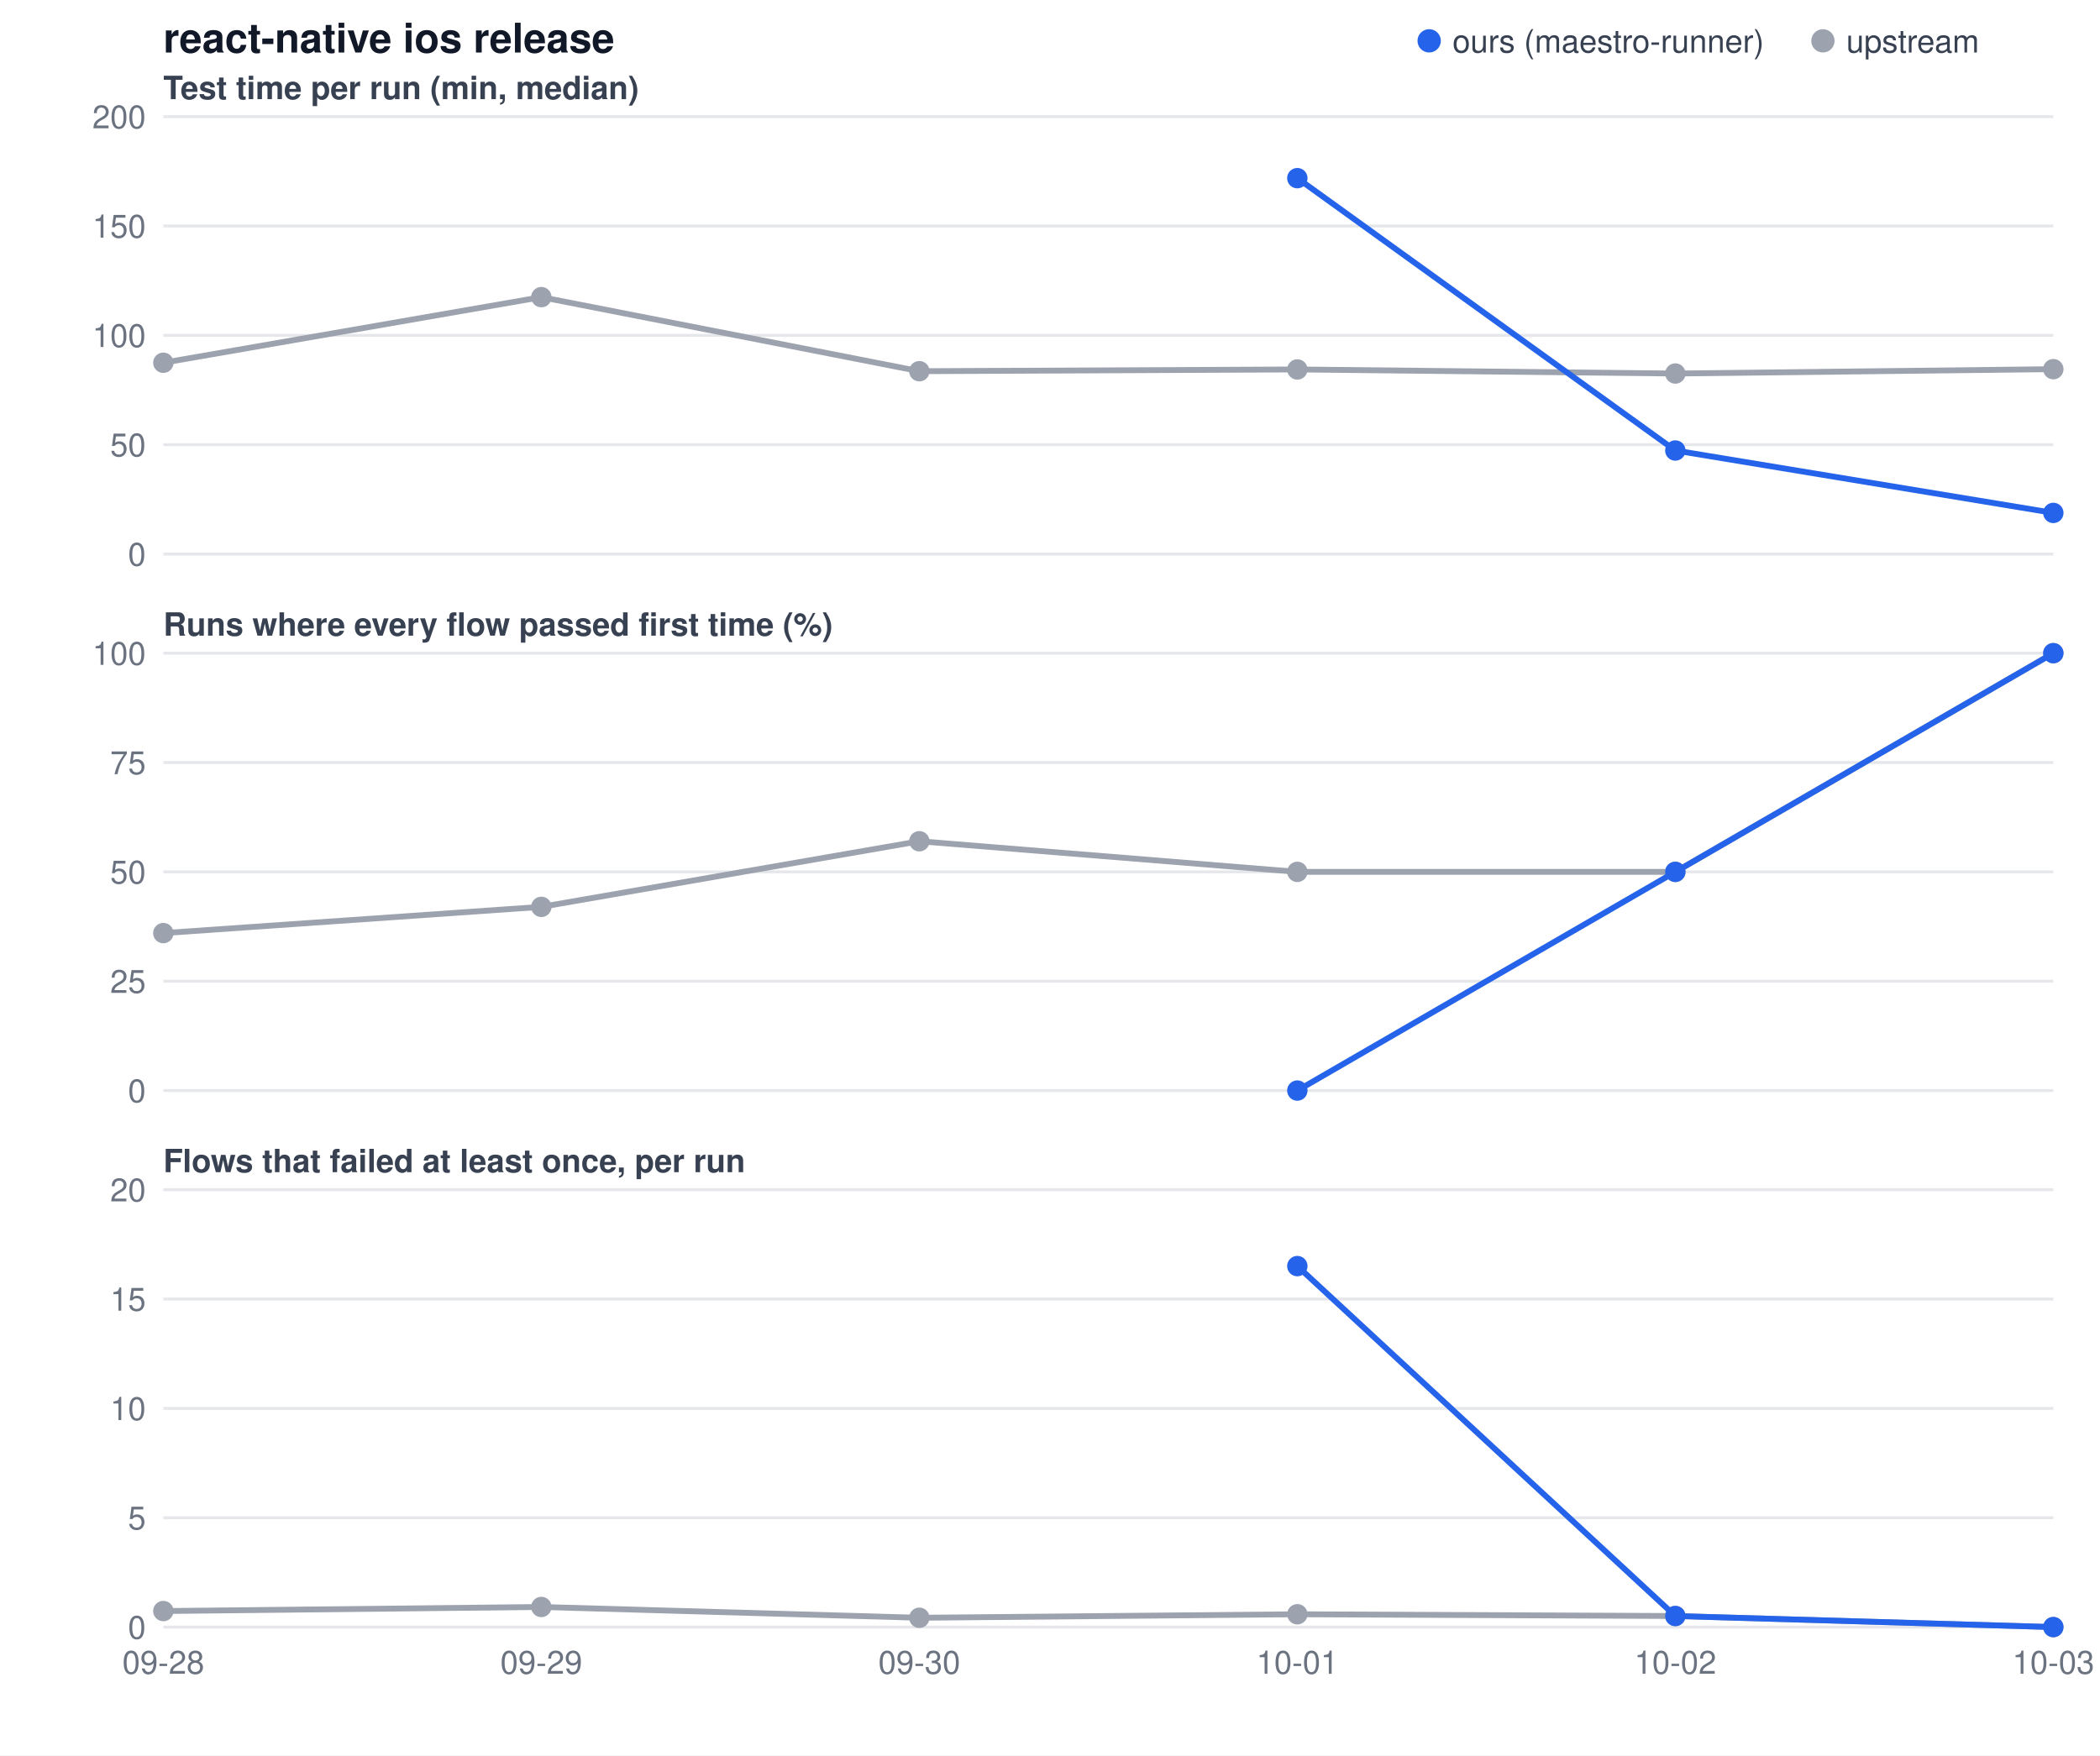
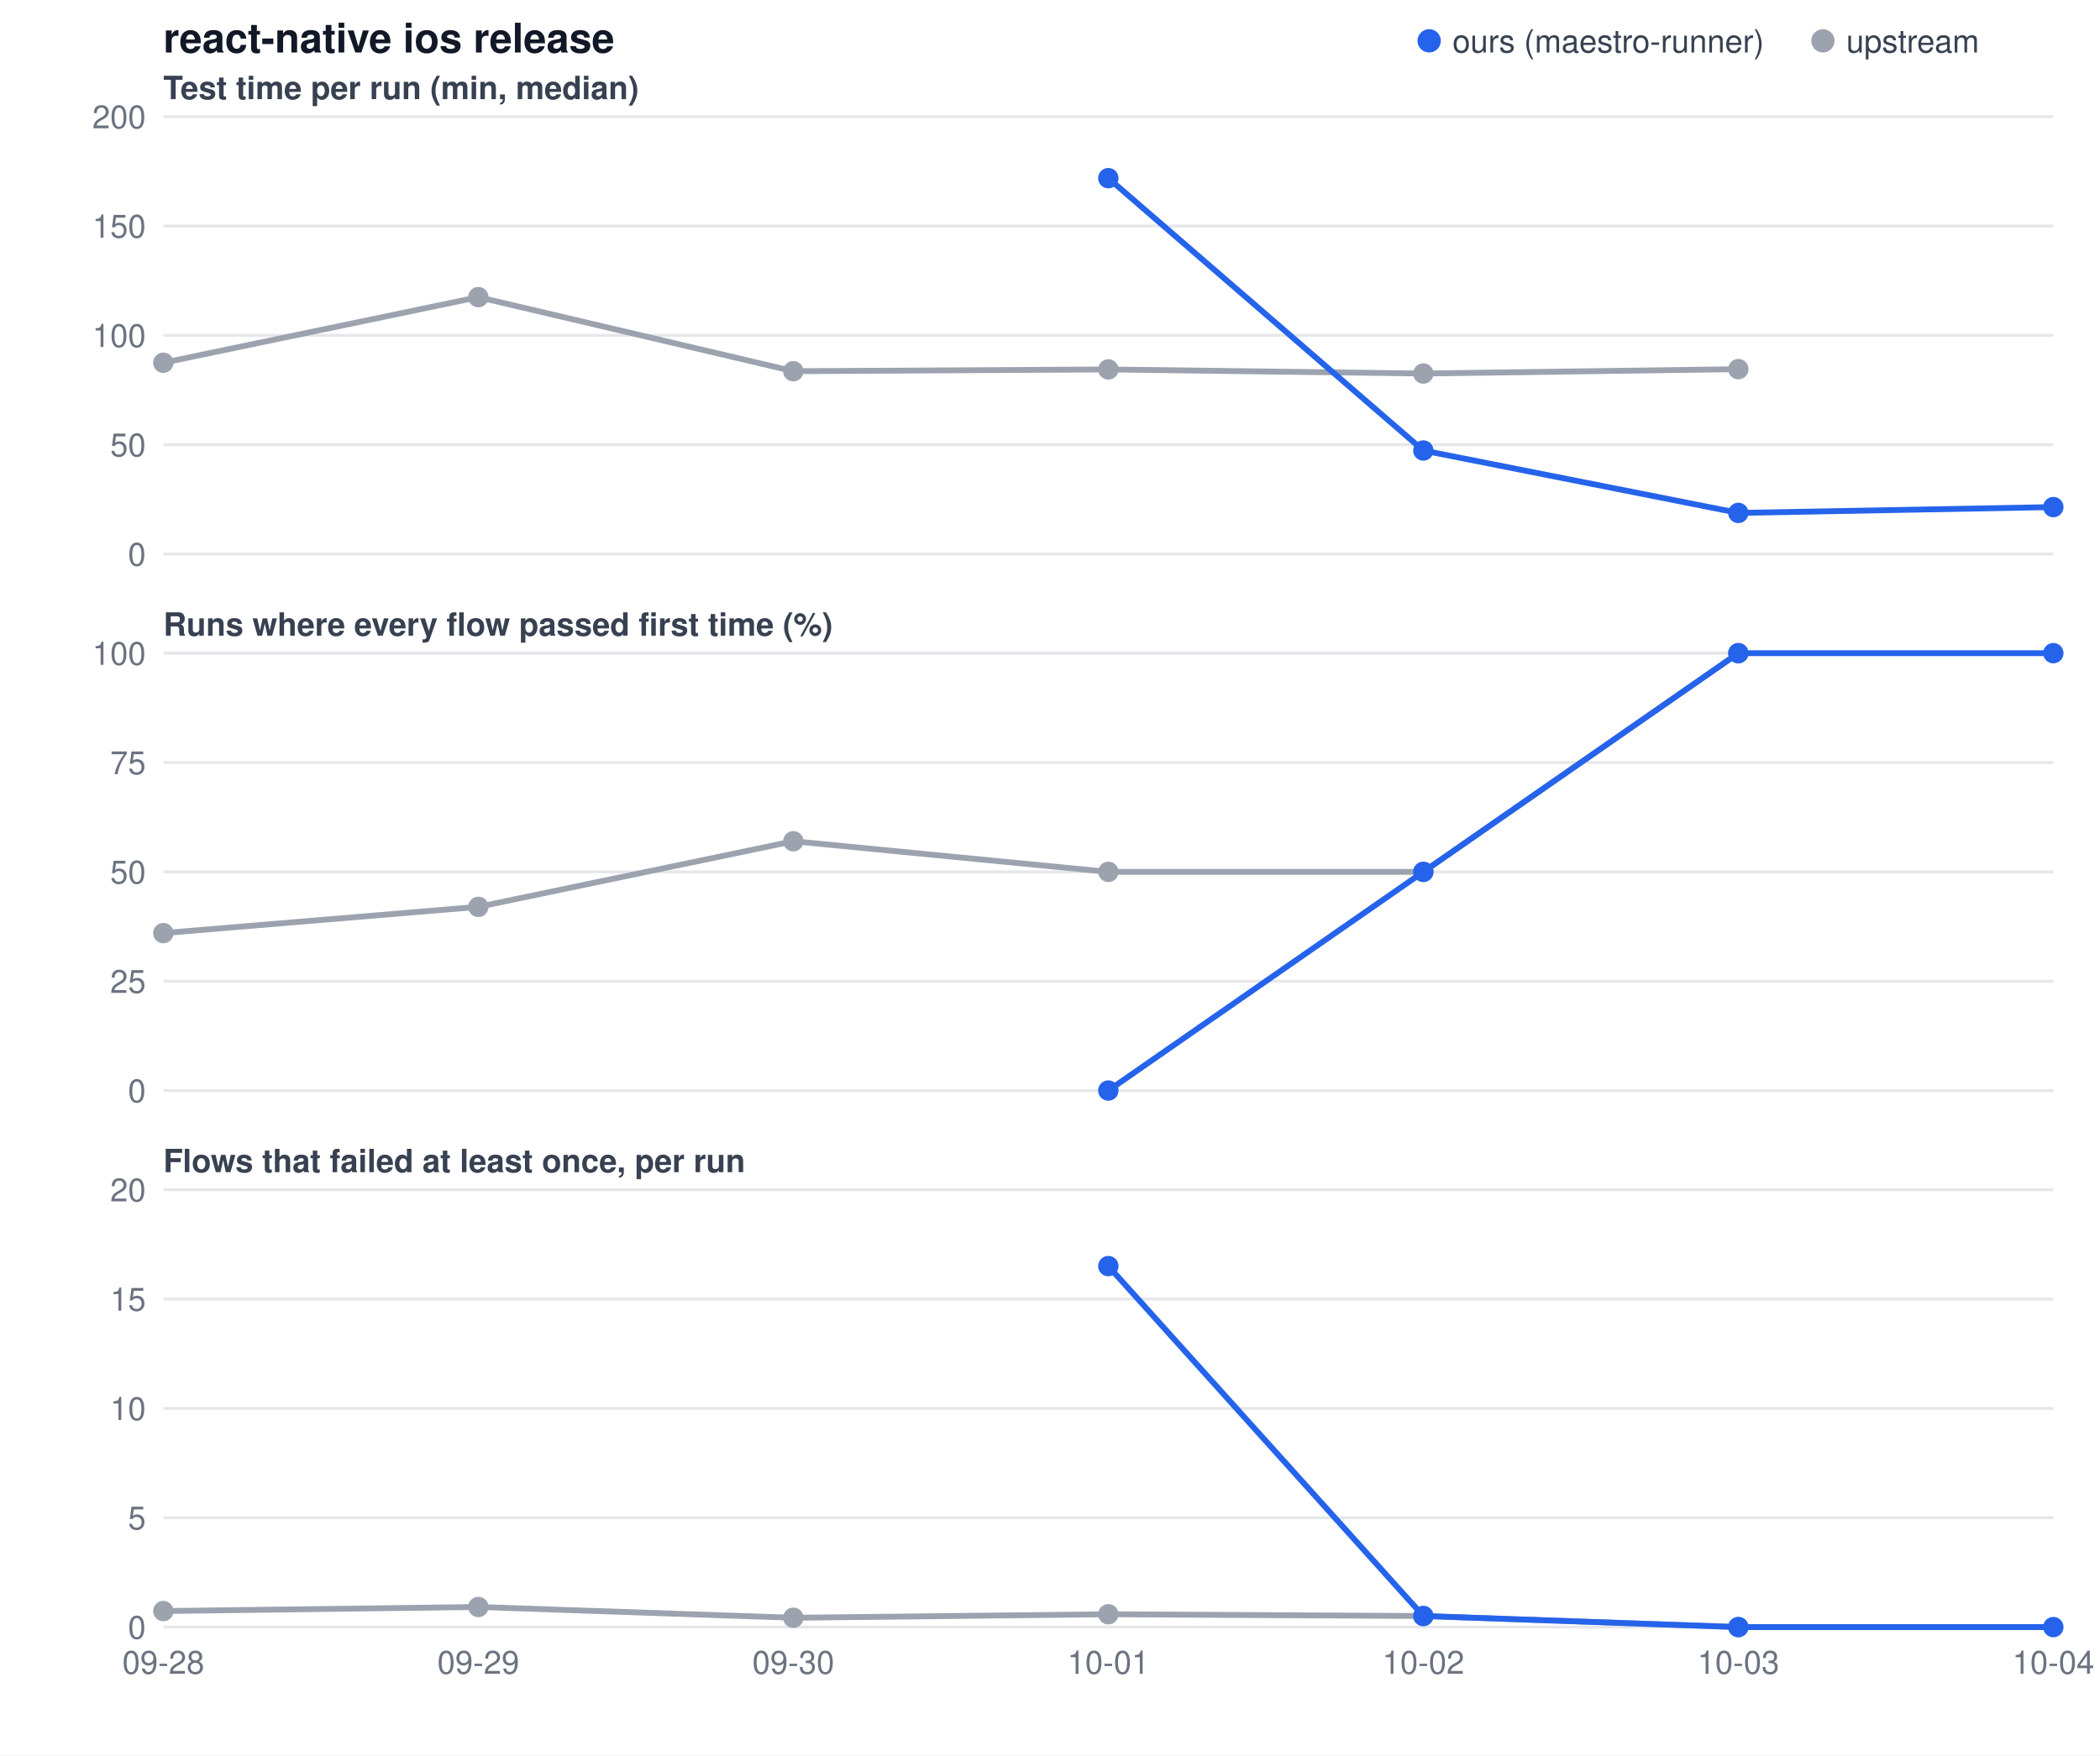
<svg xmlns="http://www.w3.org/2000/svg" width="720" height="602" font-family="-apple-system,Segoe UI,Helvetica,Arial,sans-serif" font-size="11">
  <rect width="100%" height="100%" fill="#ffffff" />
  <text x="56" y="18" font-size="14" font-weight="600" fill="#111827">react-native ios release</text>
  <circle cx="490" cy="14" r="4" fill="#2563eb" />
  <text x="498" y="18" fill="#374151">ours (maestro-runner)</text>
  <circle cx="625" cy="14" r="4" fill="#9ca3af" />
  <text x="633" y="18" fill="#374151">upstream</text>
  <text x="56" y="34" fill="#374151" font-weight="600">Test time per run (min, median)</text>
  <line x1="56" x2="704" y1="190.0" y2="190.0" stroke="#e5e7eb" />
  <text x="50" y="194.0" text-anchor="end" fill="#6b7280">0</text>
  <line x1="56" x2="704" y1="152.5" y2="152.5" stroke="#e5e7eb" />
  <text x="50" y="156.5" text-anchor="end" fill="#6b7280">50</text>
  <line x1="56" x2="704" y1="115.0" y2="115.0" stroke="#e5e7eb" />
  <text x="50" y="119.0" text-anchor="end" fill="#6b7280">100</text>
  <line x1="56" x2="704" y1="77.5" y2="77.5" stroke="#e5e7eb" />
  <text x="50" y="81.5" text-anchor="end" fill="#6b7280">150</text>
  <line x1="56" x2="704" y1="40.0" y2="40.0" stroke="#e5e7eb" />
  <text x="50" y="44.0" text-anchor="end" fill="#6b7280">200</text>
-   <polyline fill="none" stroke="#9ca3af" stroke-width="2" points="56.0,124.4 185.6,101.9 315.2,127.3 444.8,126.7 574.4,128.1 704.0,126.6" />
+   <polyline fill="none" stroke="#9ca3af" stroke-width="2" points="56.0,124.4 164.0,101.9 272.0,127.3 380.0,126.7 488.0,128.1 596.0,126.6" />
  <circle cx="56.0" cy="124.4" r="3.5" fill="#9ca3af" />
-   <circle cx="185.6" cy="101.9" r="3.5" fill="#9ca3af" />
-   <circle cx="315.2" cy="127.3" r="3.5" fill="#9ca3af" />
-   <circle cx="444.8" cy="126.7" r="3.5" fill="#9ca3af" />
-   <circle cx="574.4" cy="128.1" r="3.5" fill="#9ca3af" />
-   <circle cx="704.0" cy="126.6" r="3.5" fill="#9ca3af" />
-   <polyline fill="none" stroke="#2563eb" stroke-width="2" points="444.8,61.1 574.4,154.5 704.0,175.9" />
-   <circle cx="444.8" cy="61.1" r="3.5" fill="#2563eb" />
-   <circle cx="574.4" cy="154.5" r="3.5" fill="#2563eb" />
-   <circle cx="704.0" cy="175.9" r="3.5" fill="#2563eb" />
+   <circle cx="164.0" cy="101.9" r="3.5" fill="#9ca3af" />
+   <circle cx="272.0" cy="127.3" r="3.5" fill="#9ca3af" />
+   <circle cx="380.0" cy="126.7" r="3.5" fill="#9ca3af" />
+   <circle cx="488.0" cy="128.1" r="3.5" fill="#9ca3af" />
+   <circle cx="596.0" cy="126.6" r="3.5" fill="#9ca3af" />
+   <polyline fill="none" stroke="#2563eb" stroke-width="2" points="380.0,61.1 488.0,154.5 596.0,175.9 704.0,173.9" />
+   <circle cx="380.0" cy="61.1" r="3.5" fill="#2563eb" />
+   <circle cx="488.0" cy="154.5" r="3.5" fill="#2563eb" />
+   <circle cx="596.0" cy="175.9" r="3.5" fill="#2563eb" />
+   <circle cx="704.0" cy="173.9" r="3.5" fill="#2563eb" />
  <text x="56" y="218" fill="#374151" font-weight="600">Runs where every flow passed first time (%)</text>
  <line x1="56" x2="704" y1="374.0" y2="374.0" stroke="#e5e7eb" />
  <text x="50" y="378.0" text-anchor="end" fill="#6b7280">0</text>
  <line x1="56" x2="704" y1="336.5" y2="336.5" stroke="#e5e7eb" />
  <text x="50" y="340.5" text-anchor="end" fill="#6b7280">25</text>
  <line x1="56" x2="704" y1="299.0" y2="299.0" stroke="#e5e7eb" />
  <text x="50" y="303.0" text-anchor="end" fill="#6b7280">50</text>
  <line x1="56" x2="704" y1="261.5" y2="261.5" stroke="#e5e7eb" />
  <text x="50" y="265.5" text-anchor="end" fill="#6b7280">75</text>
  <line x1="56" x2="704" y1="224.0" y2="224.0" stroke="#e5e7eb" />
  <text x="50" y="228.0" text-anchor="end" fill="#6b7280">100</text>
-   <polyline fill="none" stroke="#9ca3af" stroke-width="2" points="56.0,320.0 185.6,311.0 315.2,288.5 444.8,299.0 574.4,299.0 704.0,224.0" />
+   <polyline fill="none" stroke="#9ca3af" stroke-width="2" points="56.0,320.0 164.0,311.0 272.0,288.5 380.0,299.0 488.0,299.0 596.0,224.0" />
  <circle cx="56.0" cy="320.0" r="3.5" fill="#9ca3af" />
-   <circle cx="185.6" cy="311.0" r="3.5" fill="#9ca3af" />
-   <circle cx="315.2" cy="288.5" r="3.5" fill="#9ca3af" />
-   <circle cx="444.8" cy="299.0" r="3.5" fill="#9ca3af" />
-   <circle cx="574.4" cy="299.0" r="3.5" fill="#9ca3af" />
-   <circle cx="704.0" cy="224.0" r="3.5" fill="#9ca3af" />
-   <polyline fill="none" stroke="#2563eb" stroke-width="2" points="444.8,374.0 574.4,299.0 704.0,224.0" />
-   <circle cx="444.8" cy="374.0" r="3.5" fill="#2563eb" />
-   <circle cx="574.4" cy="299.0" r="3.5" fill="#2563eb" />
+   <circle cx="164.0" cy="311.0" r="3.5" fill="#9ca3af" />
+   <circle cx="272.0" cy="288.5" r="3.5" fill="#9ca3af" />
+   <circle cx="380.0" cy="299.0" r="3.5" fill="#9ca3af" />
+   <circle cx="488.0" cy="299.0" r="3.5" fill="#9ca3af" />
+   <circle cx="596.0" cy="224.0" r="3.5" fill="#9ca3af" />
+   <polyline fill="none" stroke="#2563eb" stroke-width="2" points="380.0,374.0 488.0,299.0 596.0,224.0 704.0,224.0" />
+   <circle cx="380.0" cy="374.0" r="3.5" fill="#2563eb" />
+   <circle cx="488.0" cy="299.0" r="3.5" fill="#2563eb" />
+   <circle cx="596.0" cy="224.0" r="3.5" fill="#2563eb" />
  <circle cx="704.0" cy="224.0" r="3.5" fill="#2563eb" />
  <text x="56" y="402" fill="#374151" font-weight="600">Flows that failed at least once, per run</text>
  <line x1="56" x2="704" y1="558.0" y2="558.0" stroke="#e5e7eb" />
  <text x="50" y="562.0" text-anchor="end" fill="#6b7280">0</text>
  <line x1="56" x2="704" y1="520.5" y2="520.5" stroke="#e5e7eb" />
  <text x="50" y="524.5" text-anchor="end" fill="#6b7280">5</text>
  <line x1="56" x2="704" y1="483.0" y2="483.0" stroke="#e5e7eb" />
  <text x="50" y="487.0" text-anchor="end" fill="#6b7280">10</text>
  <line x1="56" x2="704" y1="445.5" y2="445.5" stroke="#e5e7eb" />
  <text x="50" y="449.5" text-anchor="end" fill="#6b7280">15</text>
  <line x1="56" x2="704" y1="408.0" y2="408.0" stroke="#e5e7eb" />
  <text x="50" y="412.0" text-anchor="end" fill="#6b7280">20</text>
-   <polyline fill="none" stroke="#9ca3af" stroke-width="2" points="56.0,552.5 185.6,551.1 315.2,554.8 444.8,553.6 574.4,554.2 704.0,558.0" />
+   <polyline fill="none" stroke="#9ca3af" stroke-width="2" points="56.0,552.5 164.0,551.1 272.0,554.8 380.0,553.6 488.0,554.2 596.0,558.0" />
  <circle cx="56.0" cy="552.5" r="3.5" fill="#9ca3af" />
-   <circle cx="185.6" cy="551.1" r="3.5" fill="#9ca3af" />
-   <circle cx="315.2" cy="554.8" r="3.5" fill="#9ca3af" />
-   <circle cx="444.8" cy="553.6" r="3.5" fill="#9ca3af" />
-   <circle cx="574.4" cy="554.2" r="3.5" fill="#9ca3af" />
-   <circle cx="704.0" cy="558.0" r="3.5" fill="#9ca3af" />
-   <polyline fill="none" stroke="#2563eb" stroke-width="2" points="444.8,434.2 574.4,554.2 704.0,558.0" />
-   <circle cx="444.8" cy="434.2" r="3.5" fill="#2563eb" />
-   <circle cx="574.4" cy="554.2" r="3.5" fill="#2563eb" />
+   <circle cx="164.0" cy="551.1" r="3.5" fill="#9ca3af" />
+   <circle cx="272.0" cy="554.8" r="3.5" fill="#9ca3af" />
+   <circle cx="380.0" cy="553.6" r="3.5" fill="#9ca3af" />
+   <circle cx="488.0" cy="554.2" r="3.5" fill="#9ca3af" />
+   <circle cx="596.0" cy="558.0" r="3.5" fill="#9ca3af" />
+   <polyline fill="none" stroke="#2563eb" stroke-width="2" points="380.0,434.2 488.0,554.2 596.0,558.0 704.0,558.0" />
+   <circle cx="380.0" cy="434.2" r="3.5" fill="#2563eb" />
+   <circle cx="488.0" cy="554.2" r="3.5" fill="#2563eb" />
+   <circle cx="596.0" cy="558.0" r="3.5" fill="#2563eb" />
  <circle cx="704.0" cy="558.0" r="3.5" fill="#2563eb" />
  <text x="56.0" y="574" text-anchor="middle" fill="#6b7280">09-28</text>
-   <text x="185.6" y="574" text-anchor="middle" fill="#6b7280">09-29</text>
-   <text x="315.2" y="574" text-anchor="middle" fill="#6b7280">09-30</text>
-   <text x="444.8" y="574" text-anchor="middle" fill="#6b7280">10-01</text>
-   <text x="574.4" y="574" text-anchor="middle" fill="#6b7280">10-02</text>
-   <text x="704.0" y="574" text-anchor="middle" fill="#6b7280">10-03</text>
+   <text x="164.0" y="574" text-anchor="middle" fill="#6b7280">09-29</text>
+   <text x="272.0" y="574" text-anchor="middle" fill="#6b7280">09-30</text>
+   <text x="380.0" y="574" text-anchor="middle" fill="#6b7280">10-01</text>
+   <text x="488.0" y="574" text-anchor="middle" fill="#6b7280">10-02</text>
+   <text x="596.0" y="574" text-anchor="middle" fill="#6b7280">10-03</text>
+   <text x="704.0" y="574" text-anchor="middle" fill="#6b7280">10-04</text>
</svg>
